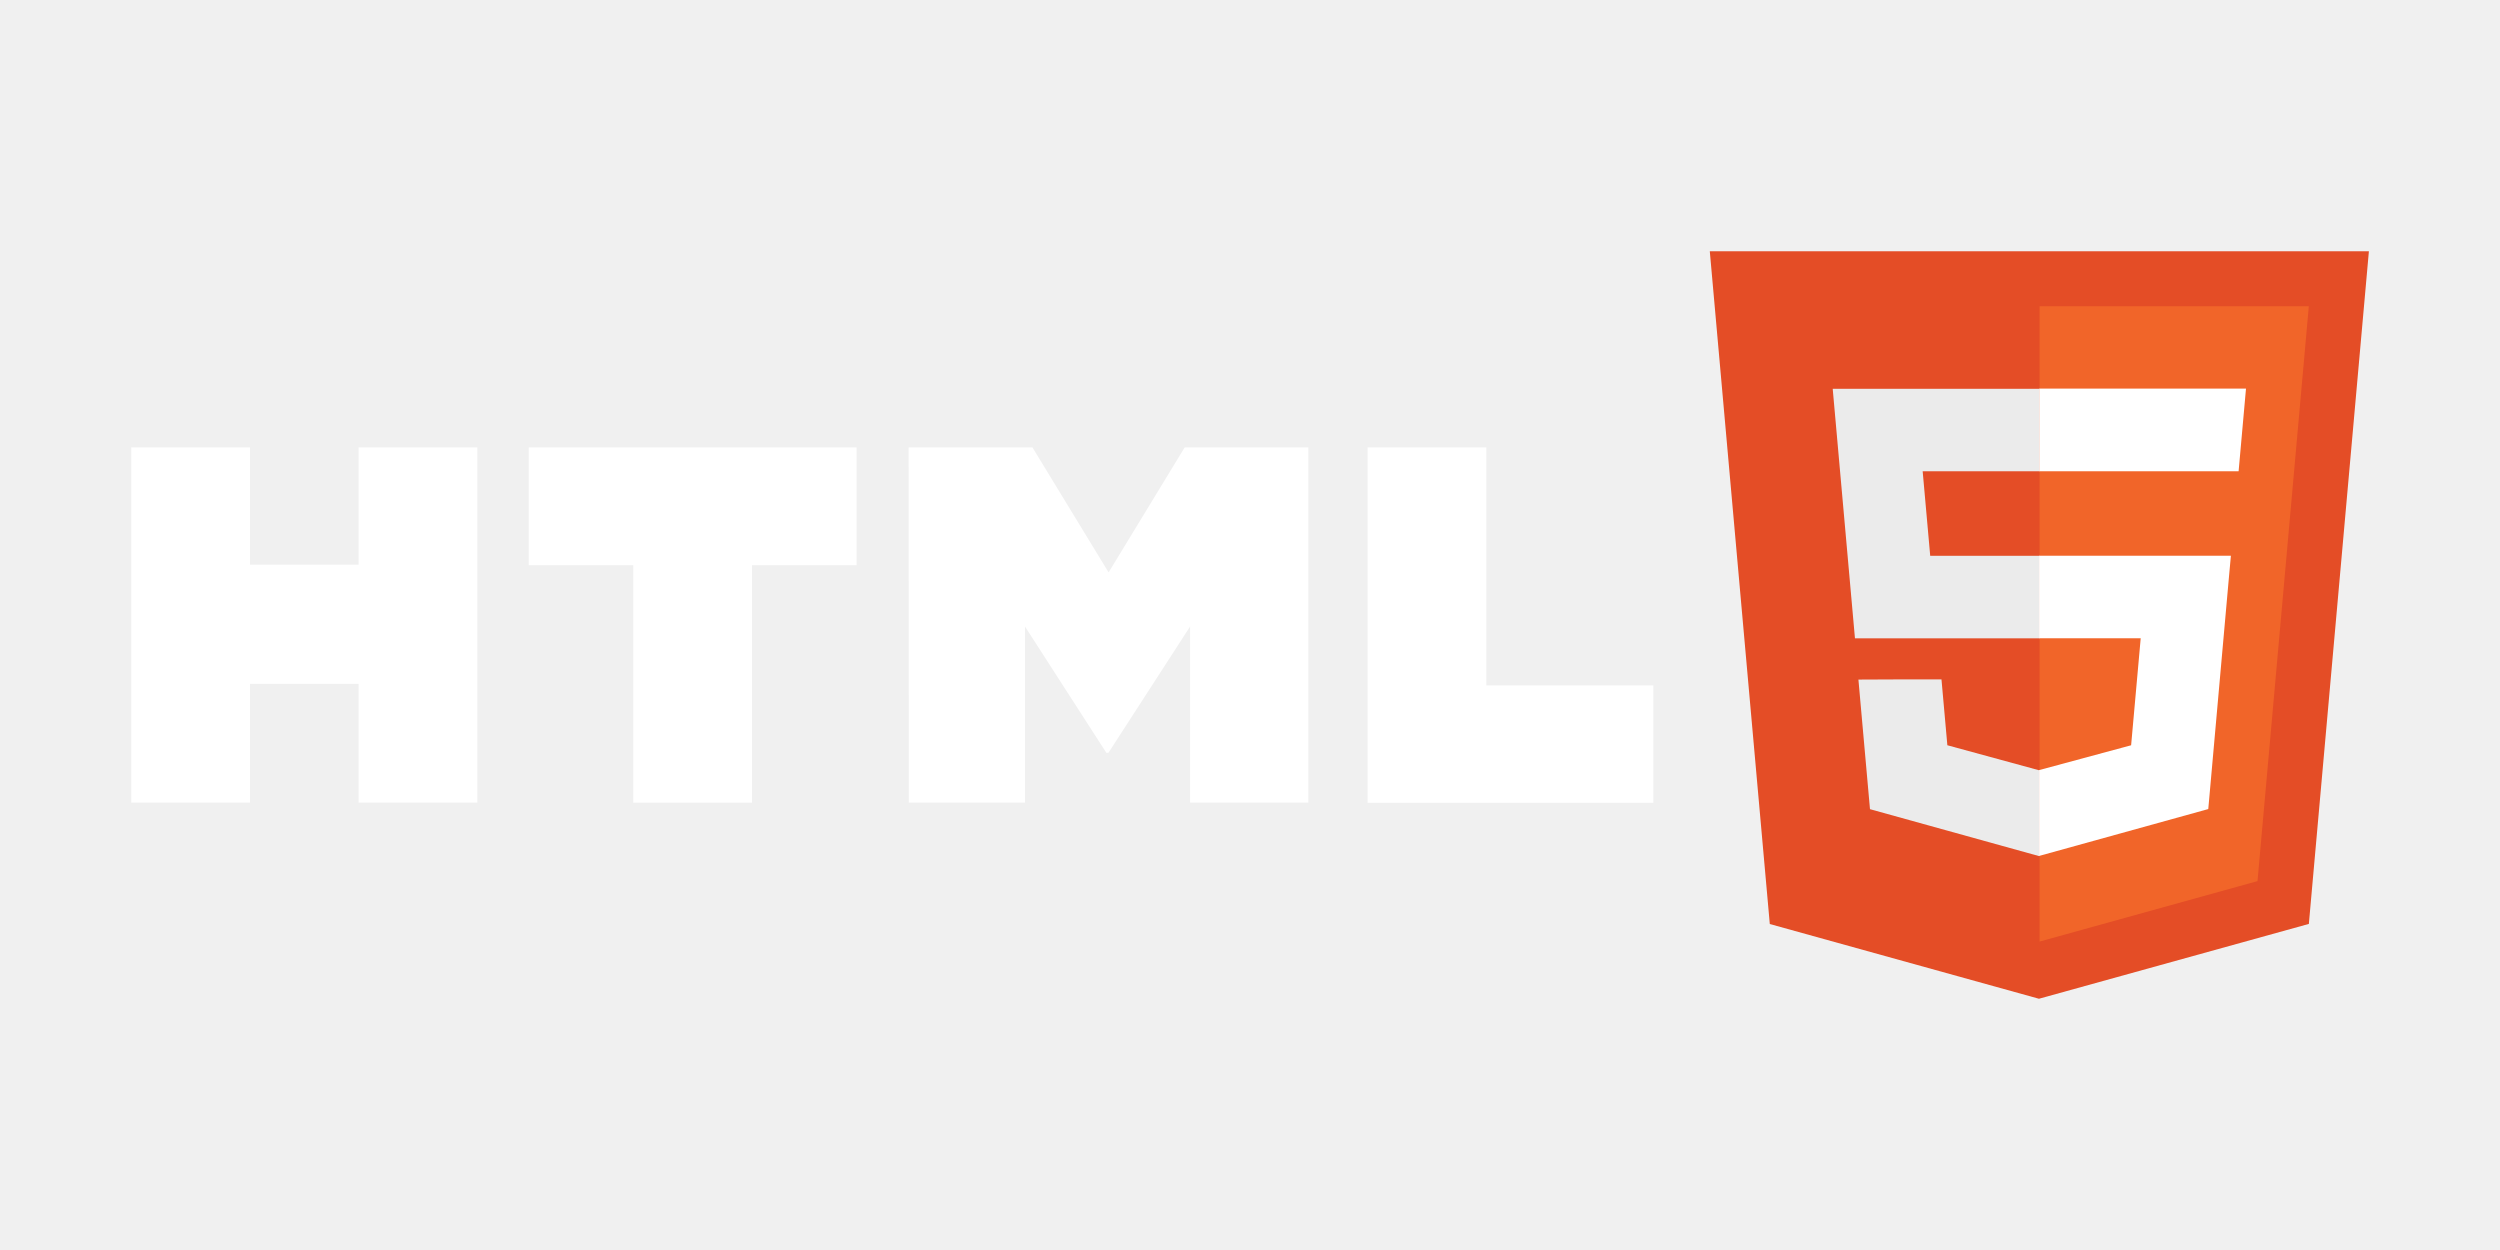
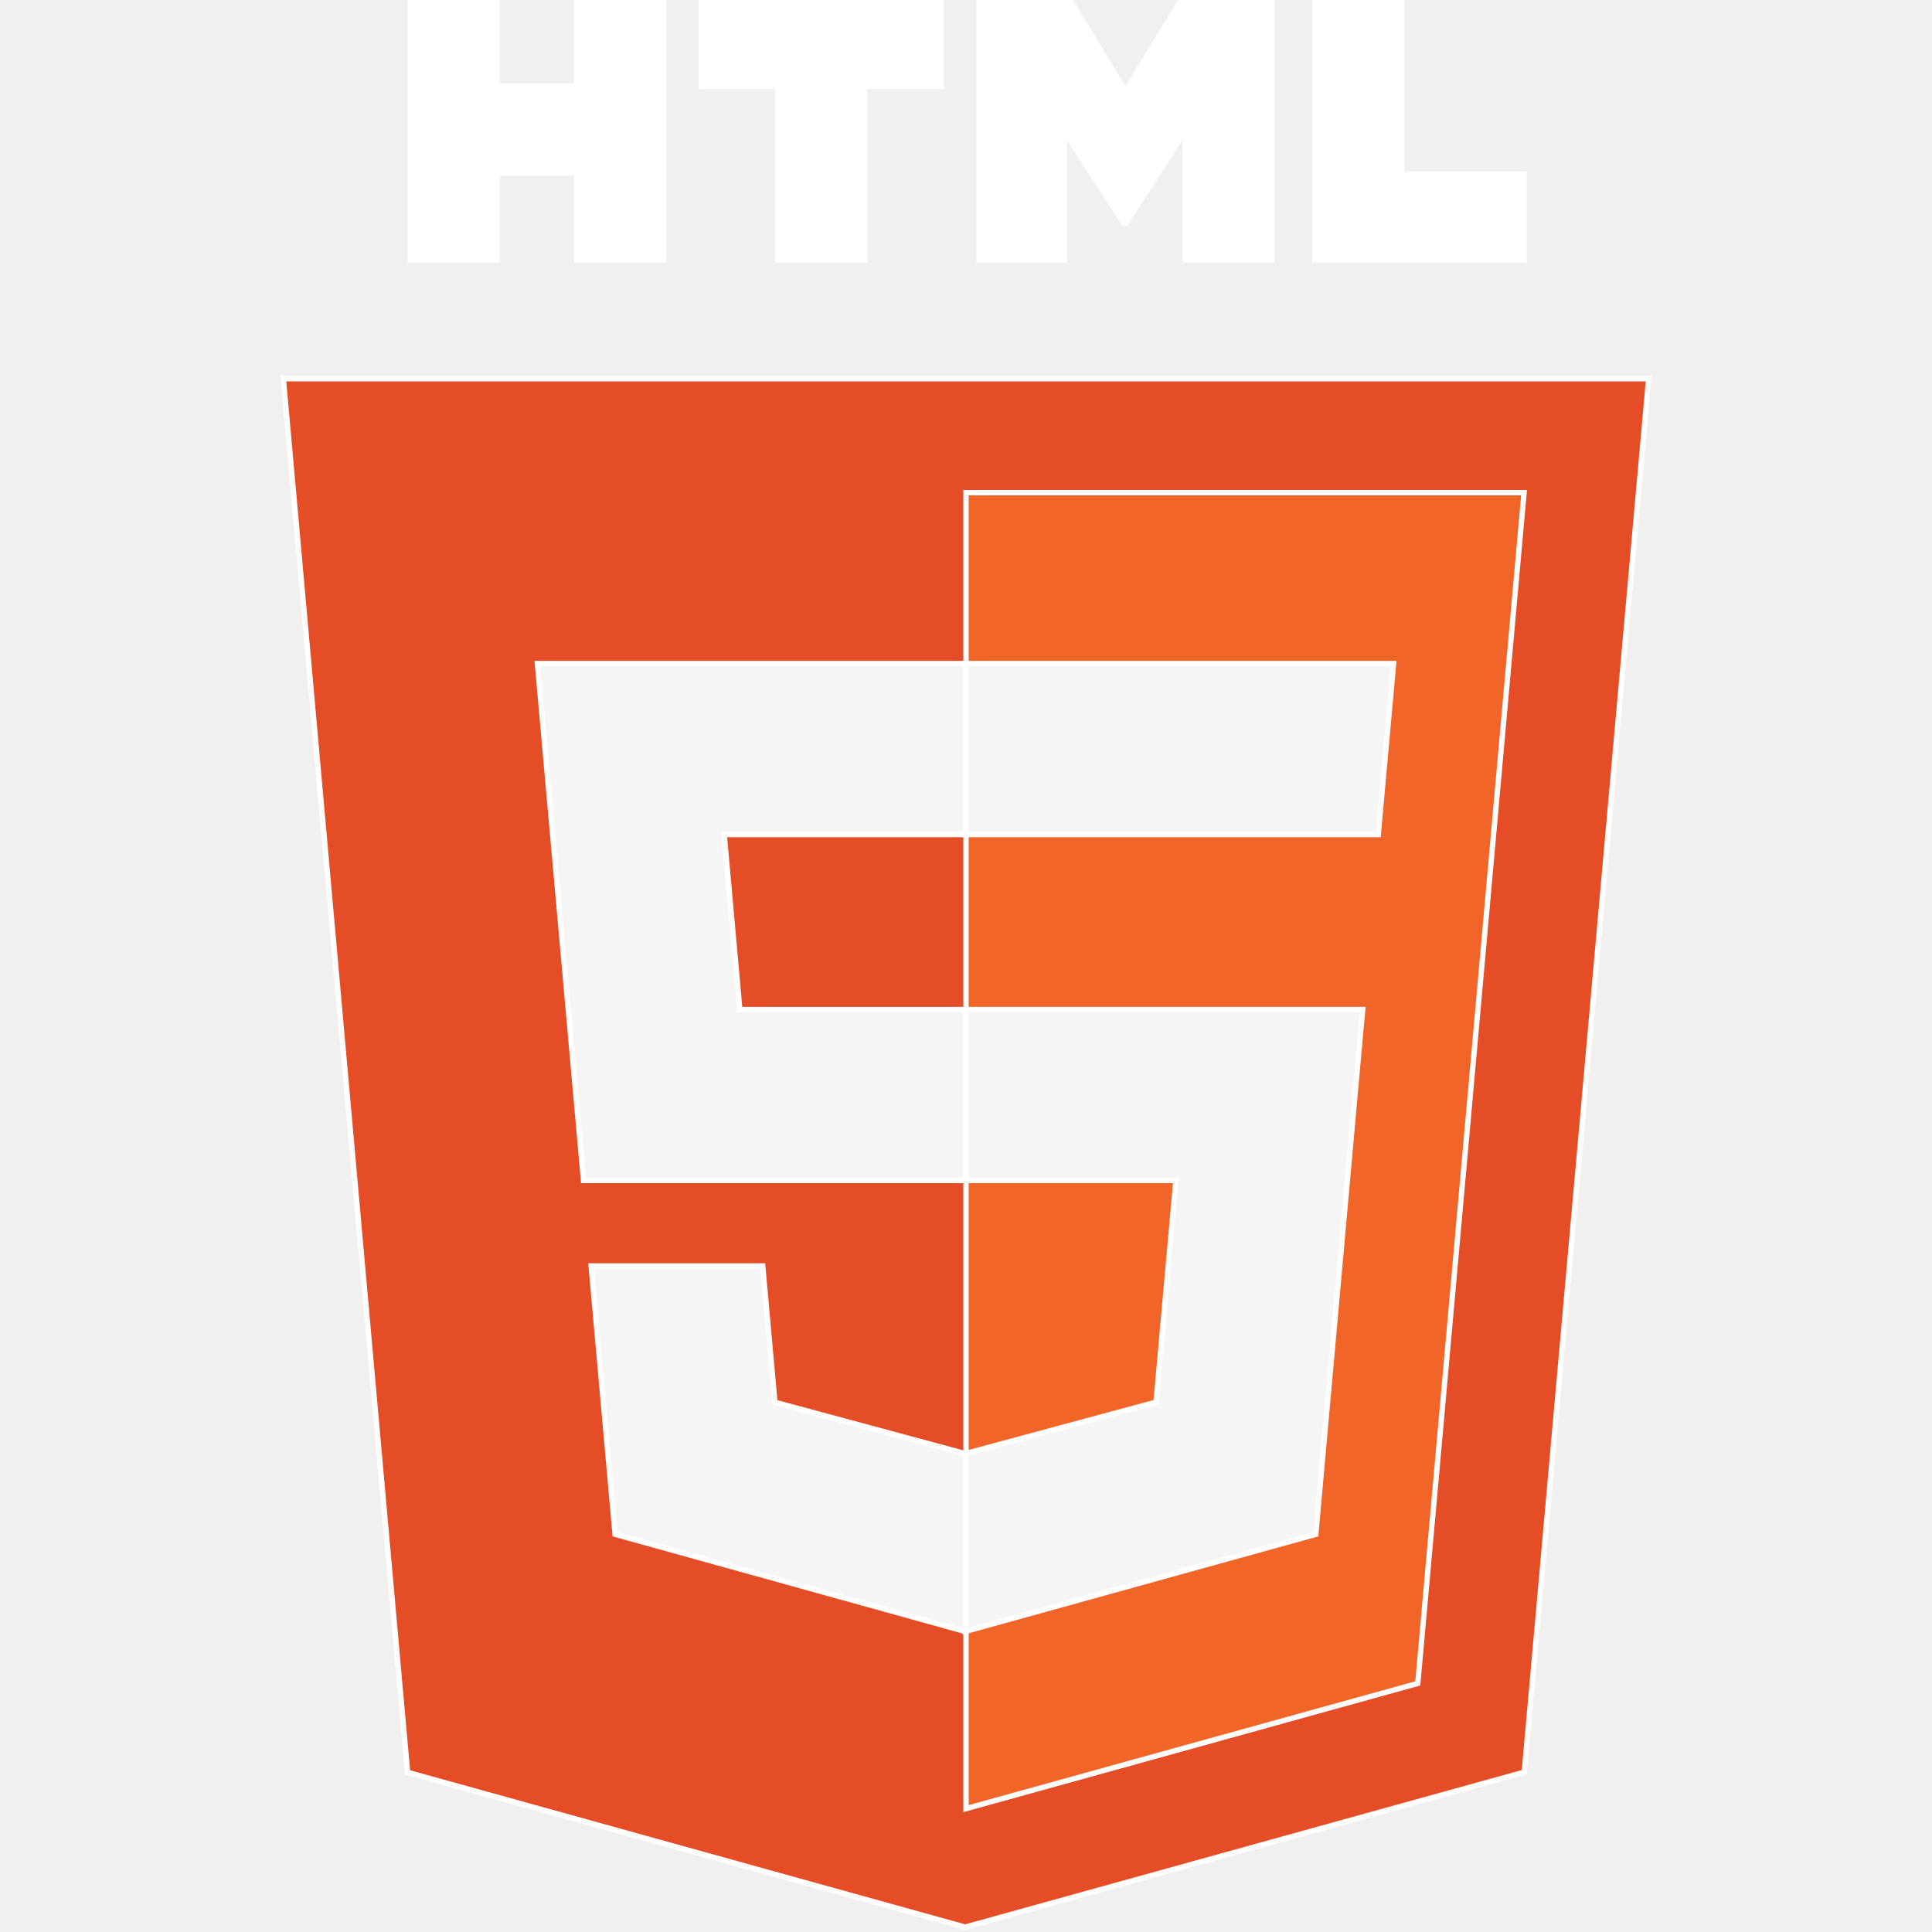
- <svg xmlns="http://www.w3.org/2000/svg" width="120" height="60">
-   <path fill="#fff" d="M6.3 21.475H12v5.63h5.213v-5.63h5.7v17.05h-5.7v-5.7H12v5.7H6.3v-17.05zm24.107 5.655H25.38v-5.654h15.736v5.654h-5.02v11.397h-5.7V27.13zm13.207-5.655h5.943l3.656 6 3.652-6H62.8v17.05h-5.676v-8.452l-3.92 6.063h-.098L49.2 30.074v8.452h-5.576zm22.03 0h5.7V32.9h8.015v5.636H65.645z" />
-   <path d="M82.07 12.06h31.637l-2.882 32.288L97.87 47.94l-12.92-3.587z" fill="#e44d26" />
-   <path d="M108.36 42.293l2.463-27.592H97.9v30.494z" fill="#f16529" />
-   <path d="M92.65 26.678l-.362-4.056H97.9v-3.96h-9.93l1.068 11.977H97.9v-3.96zm-3.446 5.942l.555 6.22 8.113 2.252.018-.005v-4.12l-.017.005-4.4-1.2-.282-3.16h-2.143z" fill="#ebebeb" />
-   <path d="M106.986 27.74l.097-1.064h-9.206v3.96h4.877l-.46 5.137-4.417 1.192v4.12l8.12-2.25.06-.67zm-9.1-5.118h9.567l.355-3.97h-9.922v3.95z" fill="#fff" />
+ <svg xmlns="http://www.w3.org/2000/svg" width="800px" height="800px" viewBox="-52.5 0 361 361" preserveAspectRatio="xMinYMin meet" fill="#ffffff" stroke="#ffffff">
+   <g id="SVGRepo_bgCarrier" stroke-width="0" />
+   <g id="SVGRepo_iconCarrier">
+     <path d="M255.555 70.766l-23.241 260.36-104.47 28.962-104.182-28.922L.445 70.766h255.11z" fill="#E44D26" />
+     <path d="M128 337.95l84.417-23.403 19.86-222.49H128V337.95z" fill="#F16529" />
+     <path d="M82.82 155.932H128v-31.937H47.917l.764 8.568 7.85 88.01H128v-31.937H85.739l-2.919-32.704zM90.018 236.542h-32.06l4.474 50.146 65.421 18.16.147-.04V271.58l-.14.037-35.568-9.604-2.274-25.471z" fill="#f5f5f5" />
+     <path d="M24.18 0h16.23v16.035h14.847V0h16.231v48.558h-16.23v-16.26H40.411v16.26h-16.23V0zM92.83 16.103H78.544V0h44.814v16.103h-14.295v32.455h-16.23V16.103h-.001zM130.47 0h16.923l10.41 17.062L168.203 0h16.93v48.558h-16.164V24.49l-11.166 17.265h-.28L146.35 24.49v24.068h-15.88V0zM193.21 0h16.235v32.508h22.824v16.05h-39.06V0z" />
+     <path d="M127.89 220.573h39.327l-3.708 41.42-35.62 9.614v33.226l65.473-18.145.48-5.396 7.506-84.08.779-8.576H127.89v31.937zM127.89 155.854v.078h77.143l.64-7.178 1.456-16.191.763-8.568H127.89v31.86z" fill="#f5f5f5" />
+   </g>
</svg>
